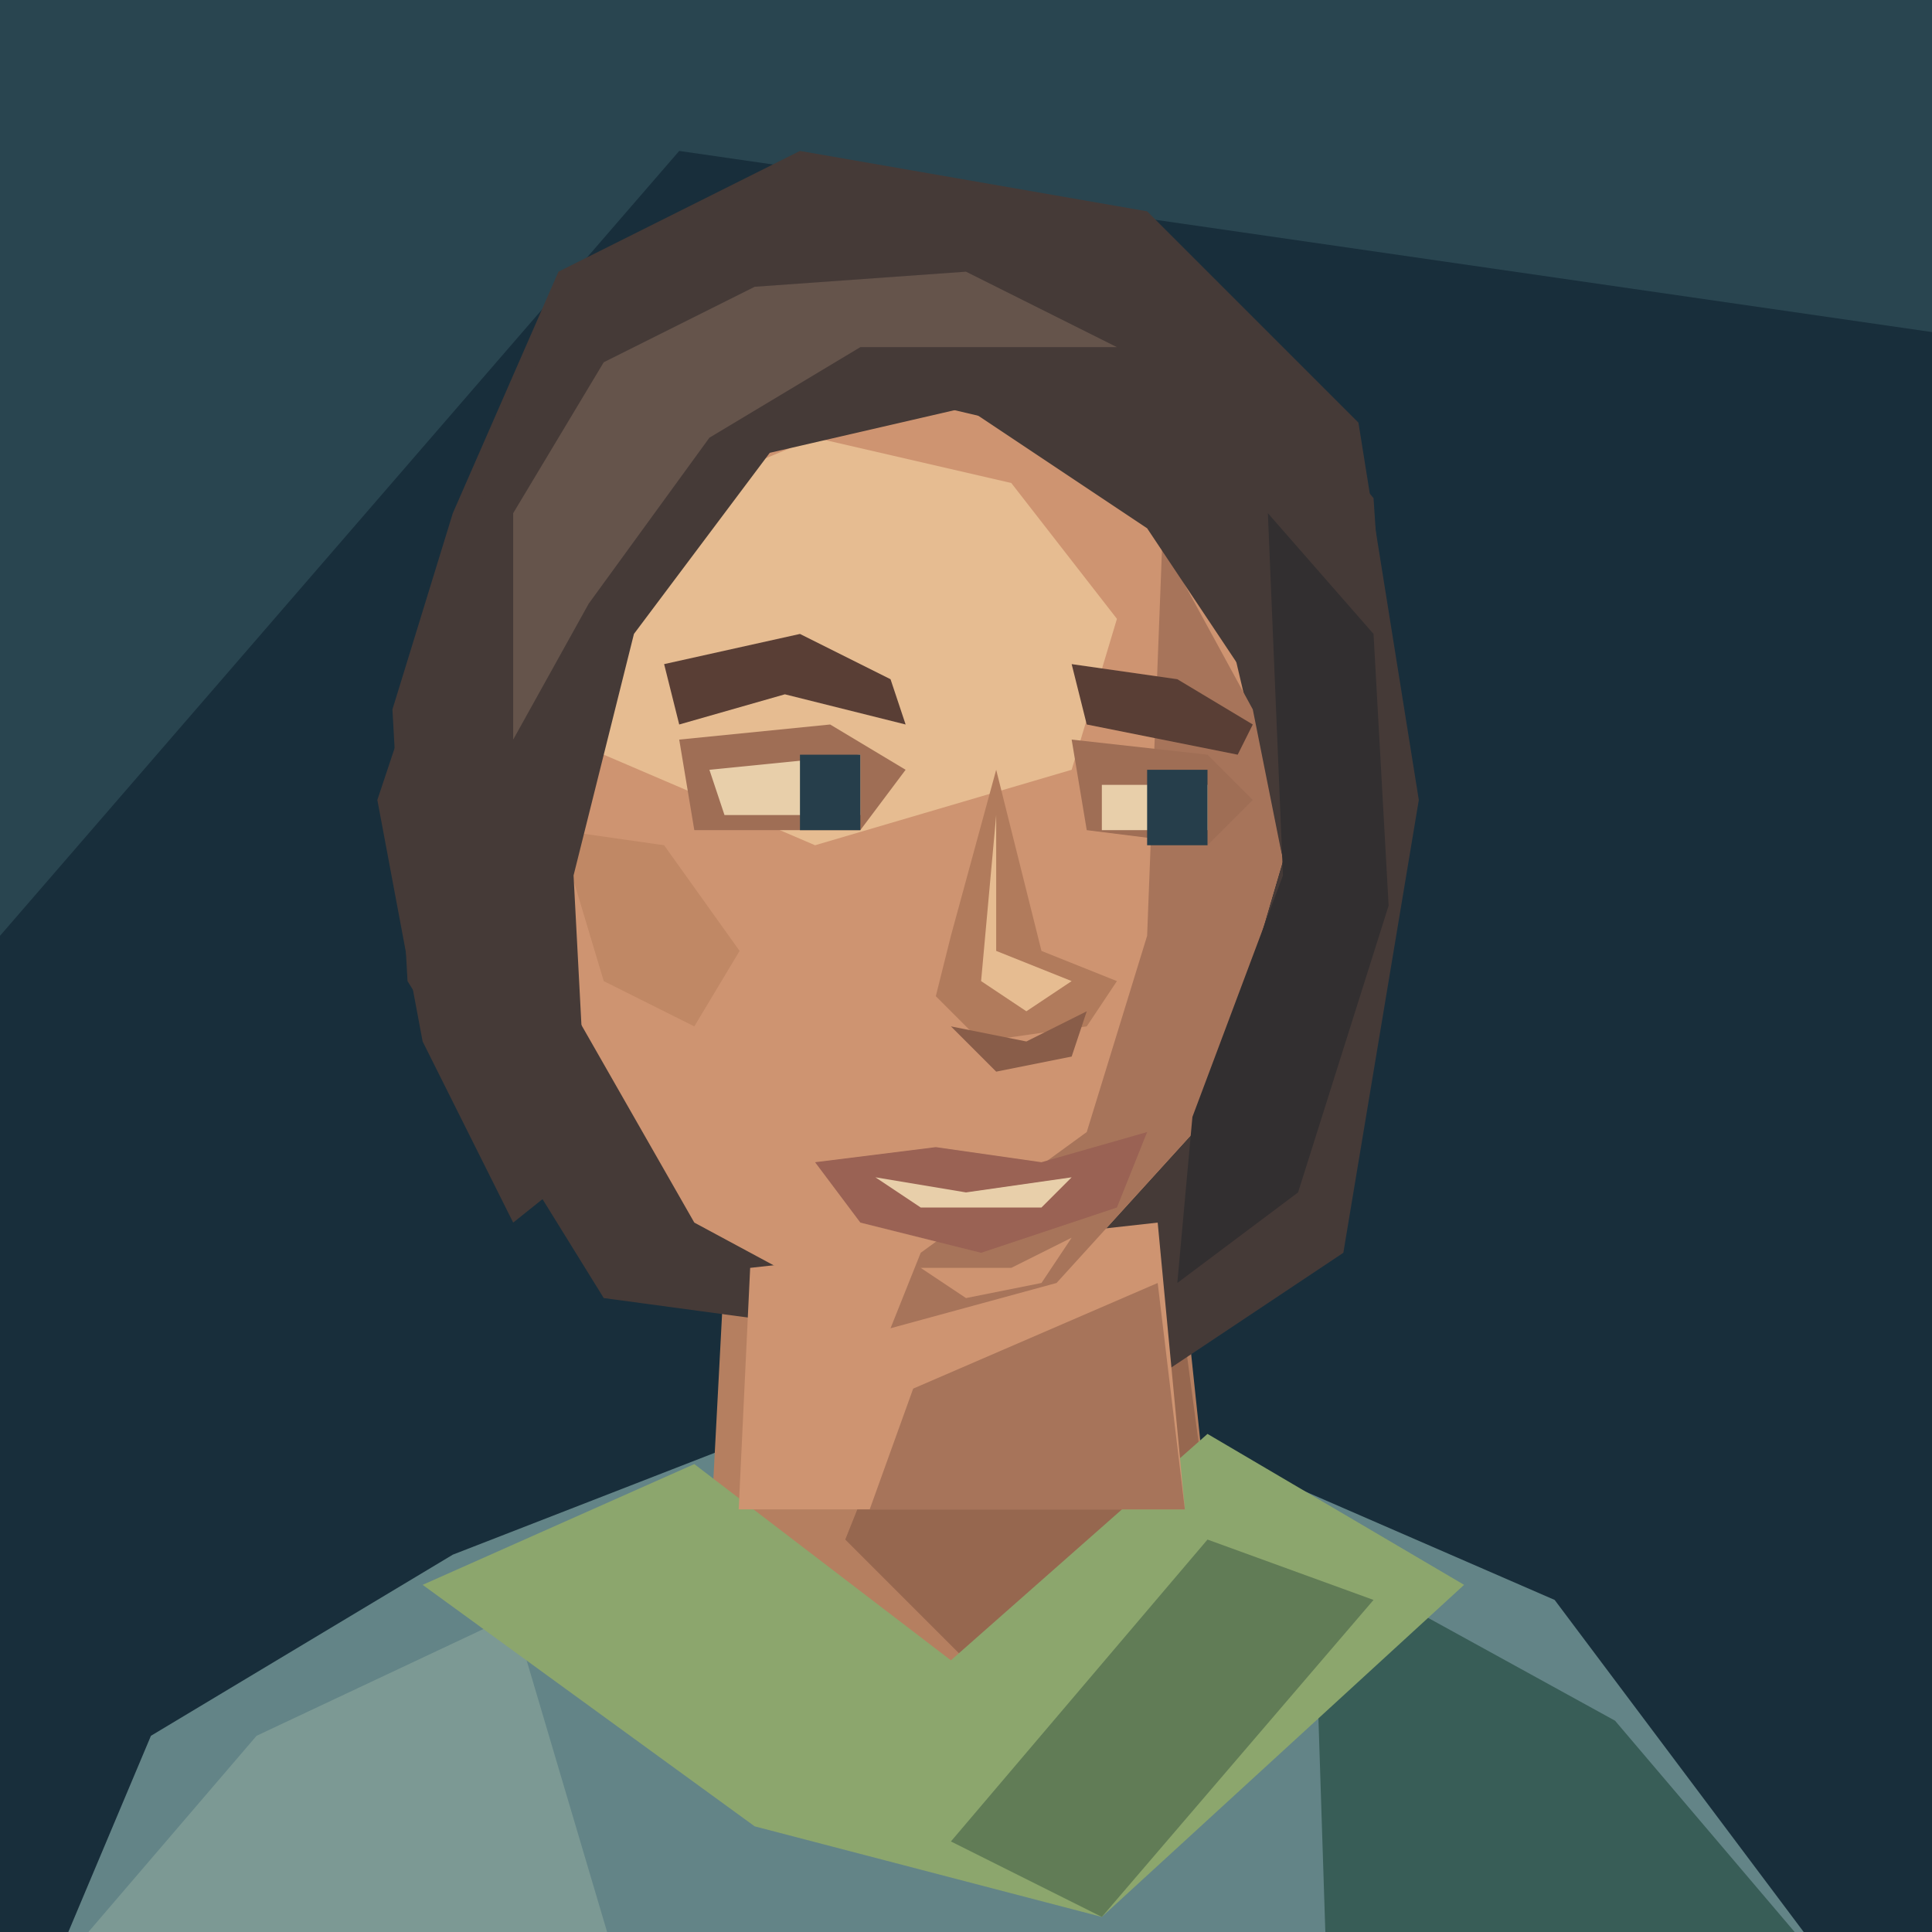
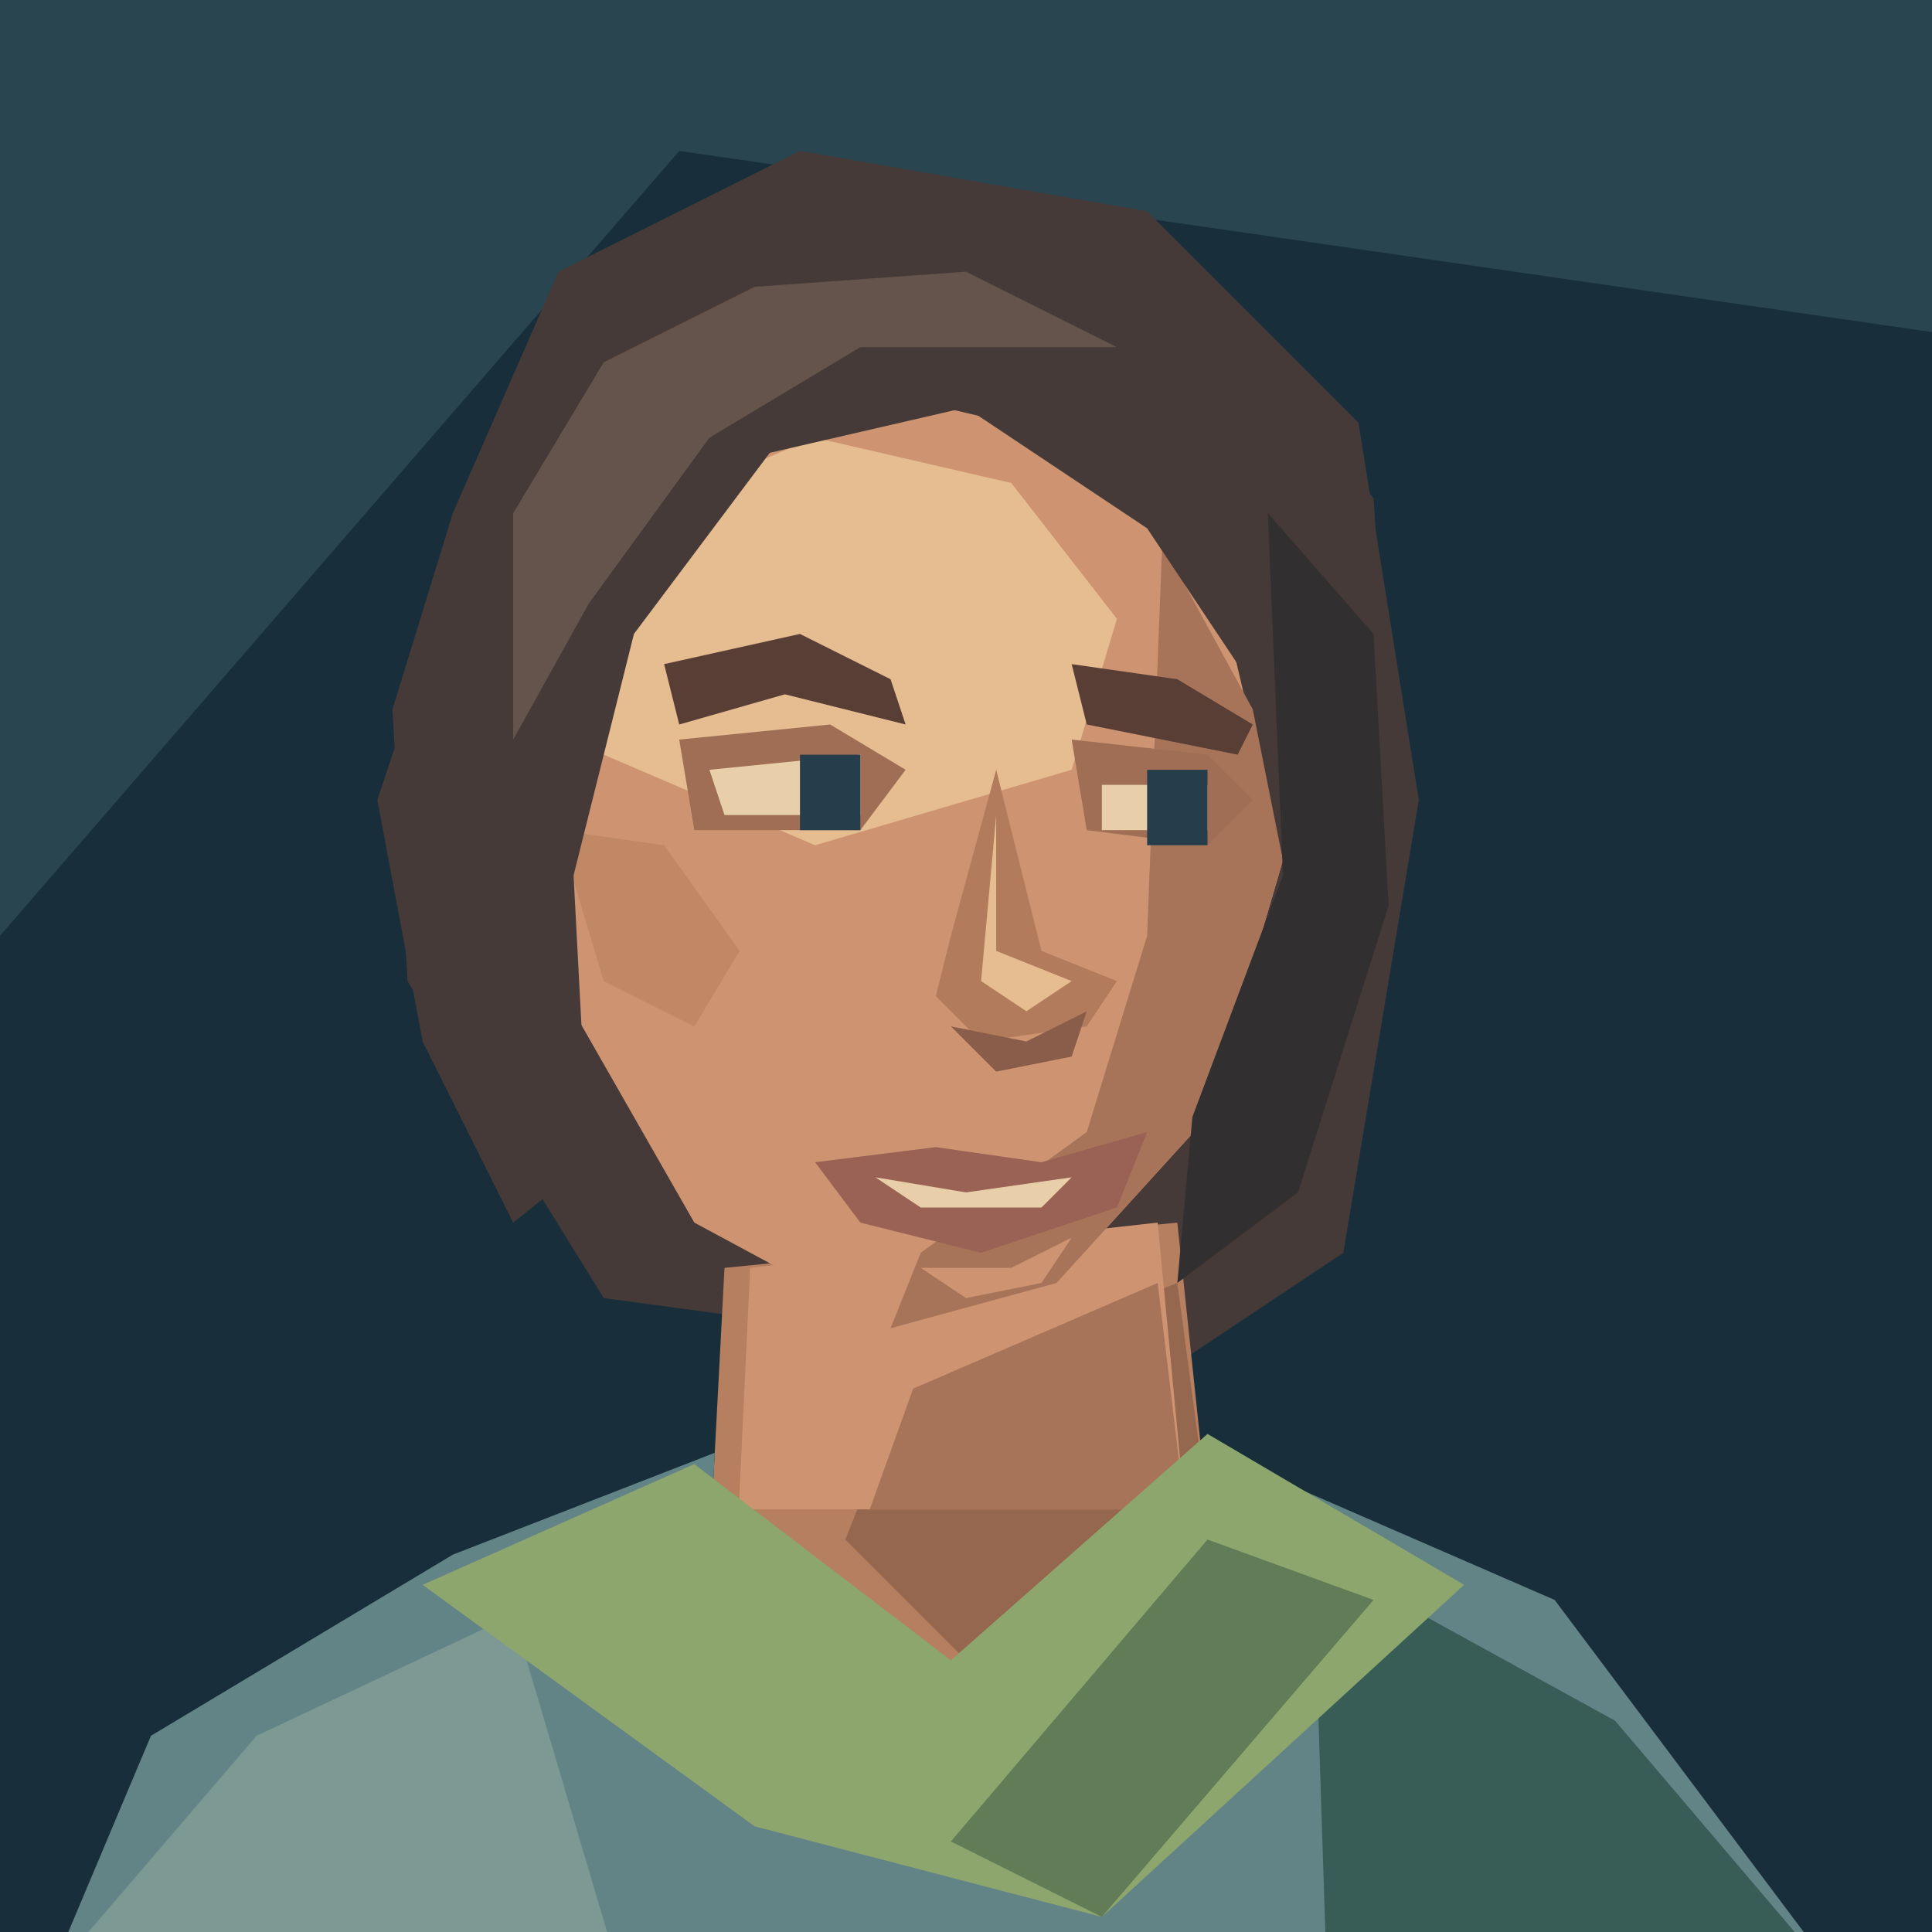
<svg xmlns="http://www.w3.org/2000/svg" width="128" height="128" viewBox="0 0 128 128">
  <path d="M0 0H128V128H0Z" fill="#182e3b" />
  <path d="M0 0H128V22L45 10L0 62Z" fill="#294550" />
-   <g transform="translate(0 6)" data-part="shoulders-and-neck">
-     <path d="M2 128L10 109 30 97 48 90H80L103 100 124 128Z" fill="#638487" />
-     <path d="M5 123L17 109 34 101 42 128Z" fill="#7c9994" />
-     <path d="M87 97L107 108 124 128H88Z" fill="#385d57" />
+   <path d="M30 34L37 18 53 10 76 14 90 28 94 53 89 83 77 91 40 86 27 65 26 47Z" fill="#453a37" />
+   <g transform="translate(0 6)" data-part="neck">
    <path d="M48 78L47 97 64 108 80 94 78 75Z" fill="#b57f60" />
    <path d="M60 86L78 79 80 94 65 105 56 96Z" fill="#96674f" />
-     <path d="M28 99L46 91 63 104 80 89 97 99 73 121 50 115Z" fill="#8ca66d" />
-     <path d="M80 96L91 100 73 121 63 116Z" fill="#617c56" />
  </g>
-   <path d="M30 34L37 18 53 10 76 14 90 28 94 53 89 83 77 91 40 86 27 65 26 47Z" fill="#453a37" />
  <g data-part="neck-root">
    <polygon points="49.70,84 48.94,100 78.50,100 78.50,100 76.70,81" fill="#ce9471" />
    <polygon points="60.50,92 76.70,85 78.50,100 78.50,100 57.62,100" fill="#a7745a" />
+   </g>
+   <g transform="translate(0 6)" data-part="clothing">
+     <defs>
+       <clipPath id="shoulder-neckline" clipPathUnits="userSpaceOnUse">
+         <path d="M0 0H128V160H0Z M48 78L47 97 64 108 80 94 78 75Z" clip-rule="evenodd" />
+       </clipPath>
+     </defs>
+     <g clip-path="url(#shoulder-neckline)">
+       <path d="M2 128L10 109 30 97 48 90H80L103 100 124 128Z" fill="#638487" />
+       <path d="M5 123L17 109 34 101 42 128Z" fill="#7c9994" />
+       <path d="M87 97L107 108 124 128H88Z" fill="#385d57" />
+     </g>
+     <path d="M28 99L46 91 63 104 80 89 97 99 73 121 50 115Z" fill="#8ca66d" />
+     <path d="M80 96L91 100 73 121 63 116Z" fill="#617c56" />
  </g>
  <path d="M40 32L54 25 71 29 81 40 85 57 80 74 70 85 59 88 46 81 38 67 34 51Z" fill="#ce9471" />
  <path d="M42 34L54 29 67 32 74 41 71 51 54 56 40 50 37 43Z" fill="#e6bc91" />
  <path d="M77 36L83 47 85 57 80 74 70 85 59 88 61 83 72 75 76 62Z" fill="#a7745a" />
  <path d="M37 55L44 56 49 63 46 68 40 65Z" fill="#c08865" />
  <path d="M45 49L55 48 60 51 57 55 46 55Z M71 49L80 50 83 53 80 56 72 55Z" fill="#9f6e55" />
  <path d="M44 44L53 42 59 45 60 48 52 46 45 48Z M71 44L78 45 83 48 82 50 72 48Z" fill="#593e35" />
  <path d="M47 51L57 50 57 54 48 54Z M73 52H80V55H73Z" fill="#e8cfaa" />
  <path d="M53 50H57V55H53Z M76 51H80V56H76Z" fill="#263e4b" />
  <path d="M66 51L63 62 62 66 65 69 72 68 74 65 69 63Z" fill="#b17b5c" />
  <path d="M66 54L66 63 71 65 68 67 65 65Z" fill="#e6bc91" />
  <path d="M63 68L68 69 72 67 71 70 66 71Z" fill="#895d49" />
  <path d="M54 77L62 76 69 77 76 75 74 80 65 83 57 81Z" fill="#9a6254" />
  <path d="M58 78L64 79 71 78 69 80H61Z" fill="#e8cfaa" />
  <path d="M61 84L67 84 71 82 69 85 64 86Z" fill="#ce9471" />
  <path d="M30 38L36 23 48 15 64 13 80 20 91 33 92 48 84 47 76 35 64 27 51 30 42 42 38 58 39 77 34 81 28 69 25 53Z" fill="#453a37" />
  <path d="M34 34L40 24 50 19 64 18 74 23 57 23 47 29 39 40 34 49Z" fill="#65544b" />
  <path d="M84 34L91 42 92 60 86 79 78 85 79 74 85 58Z" fill="#322f30" />
</svg>
